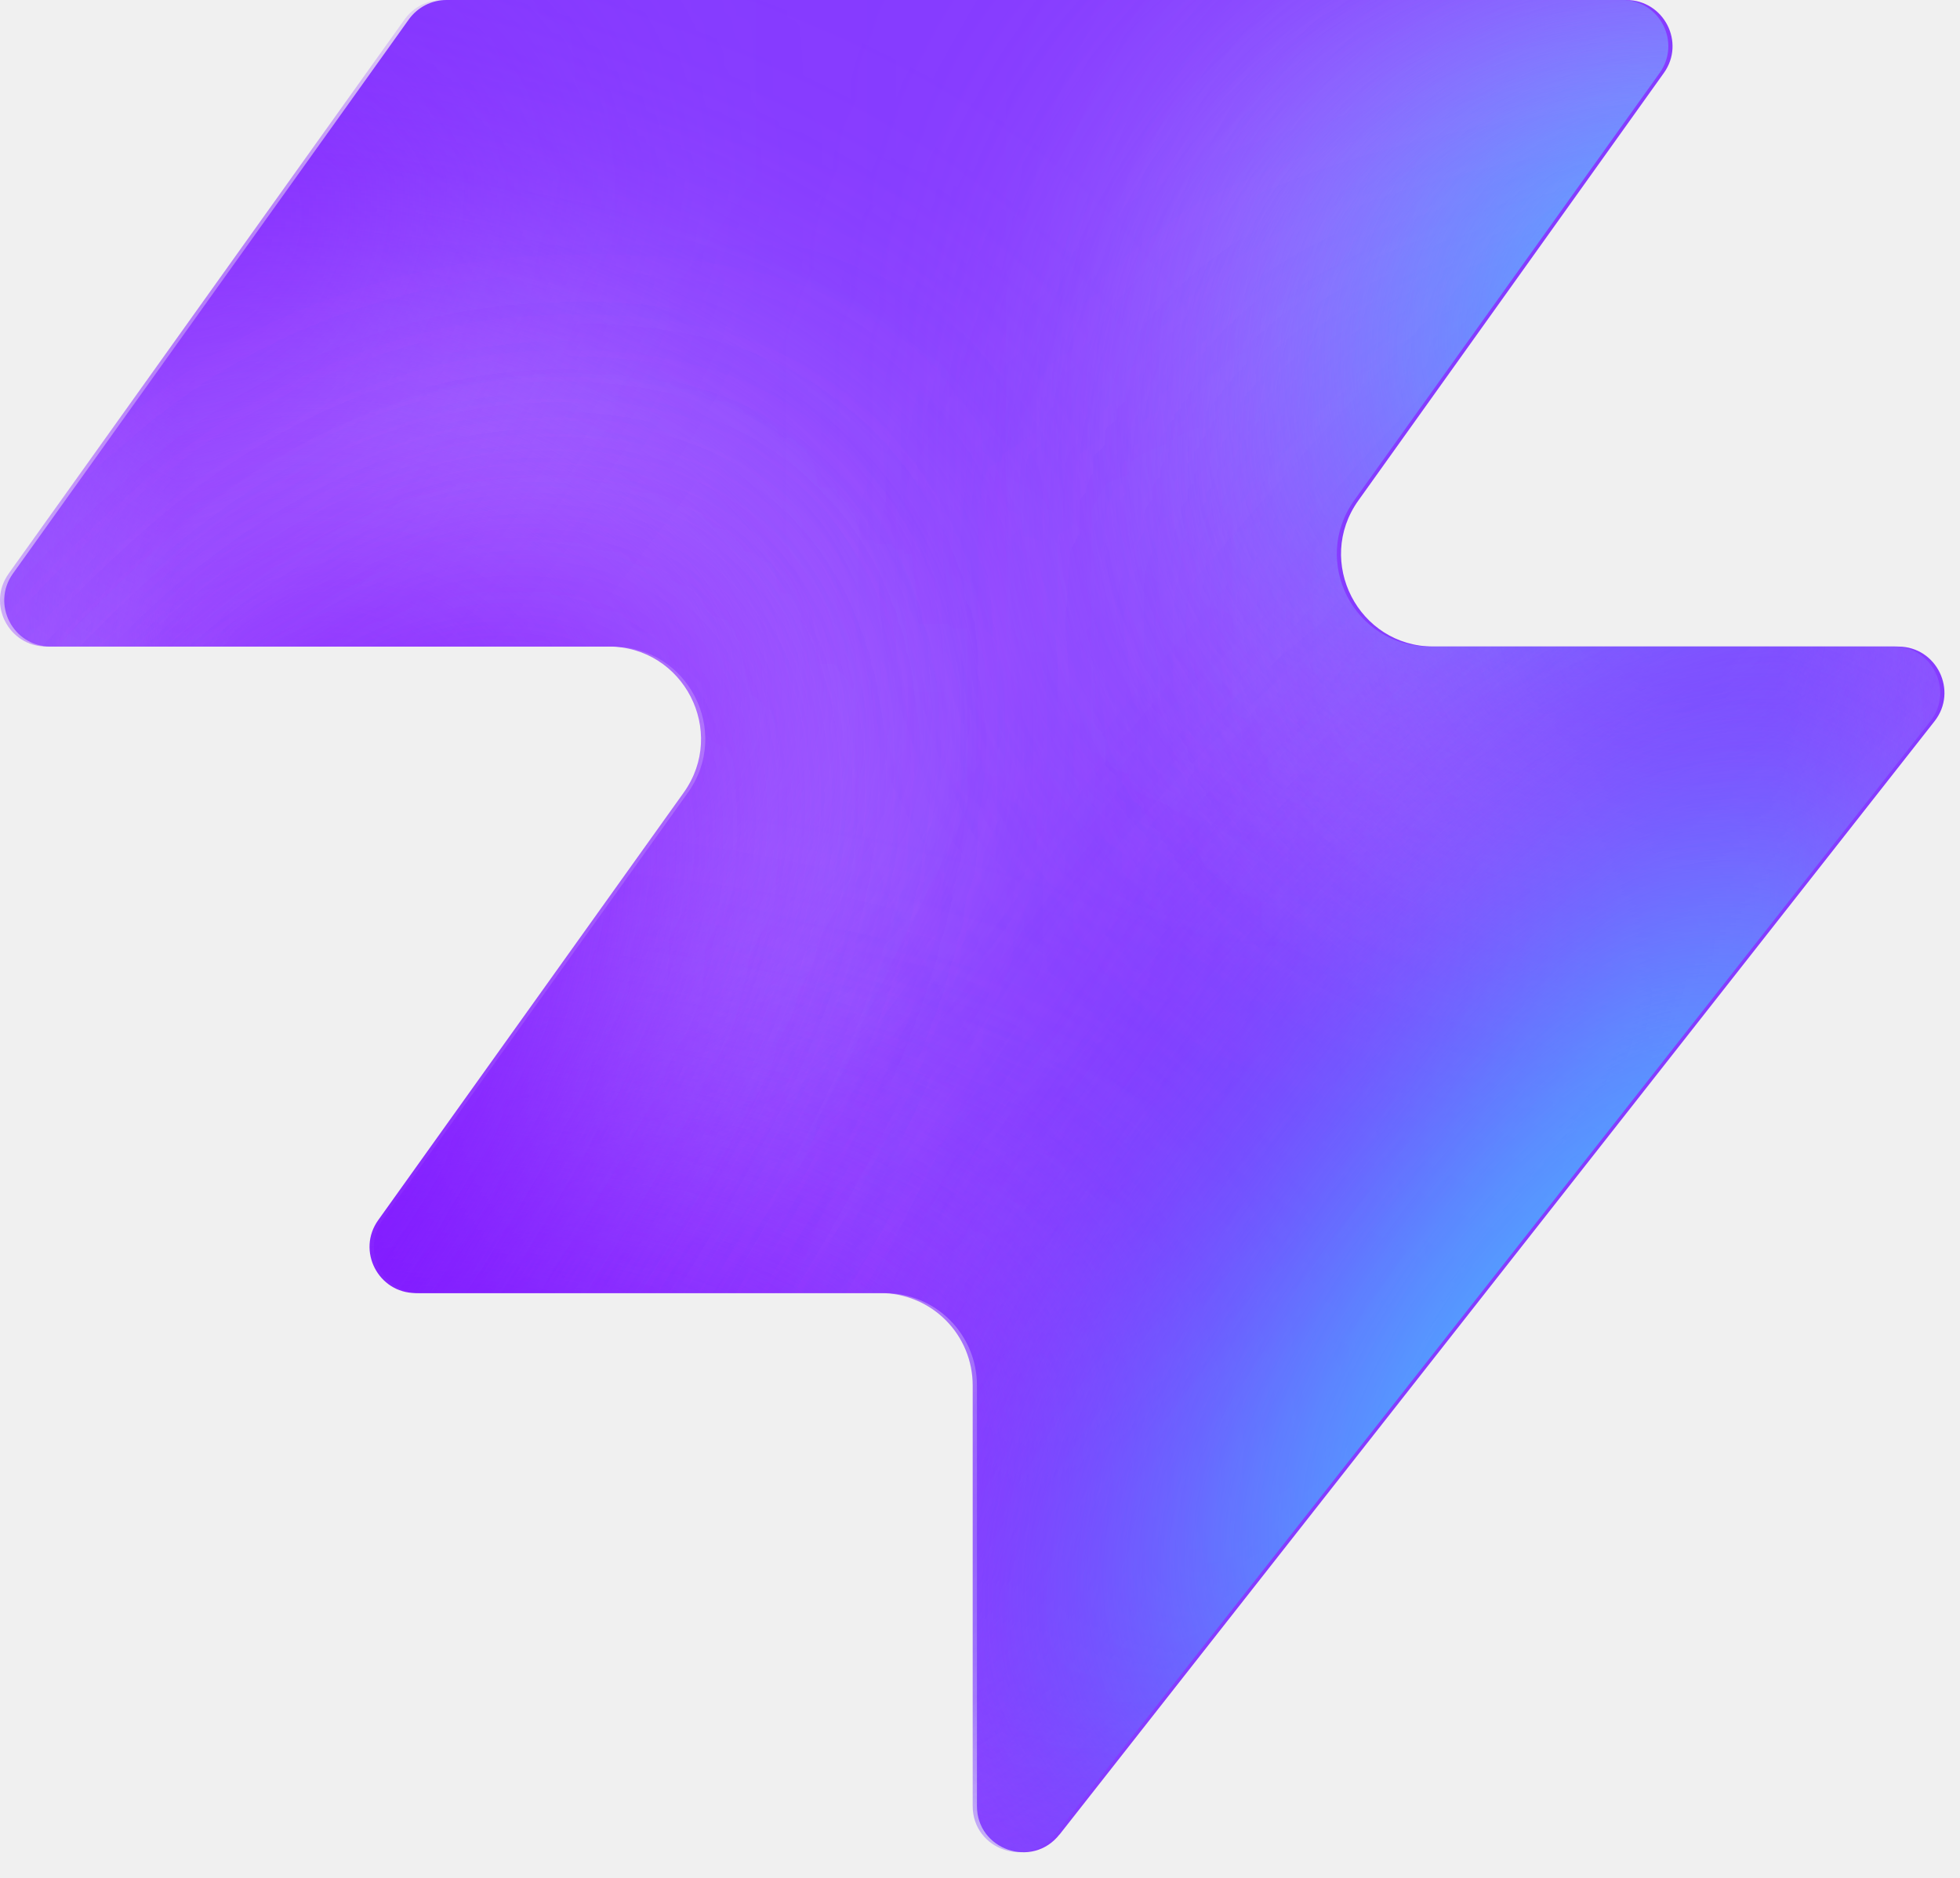
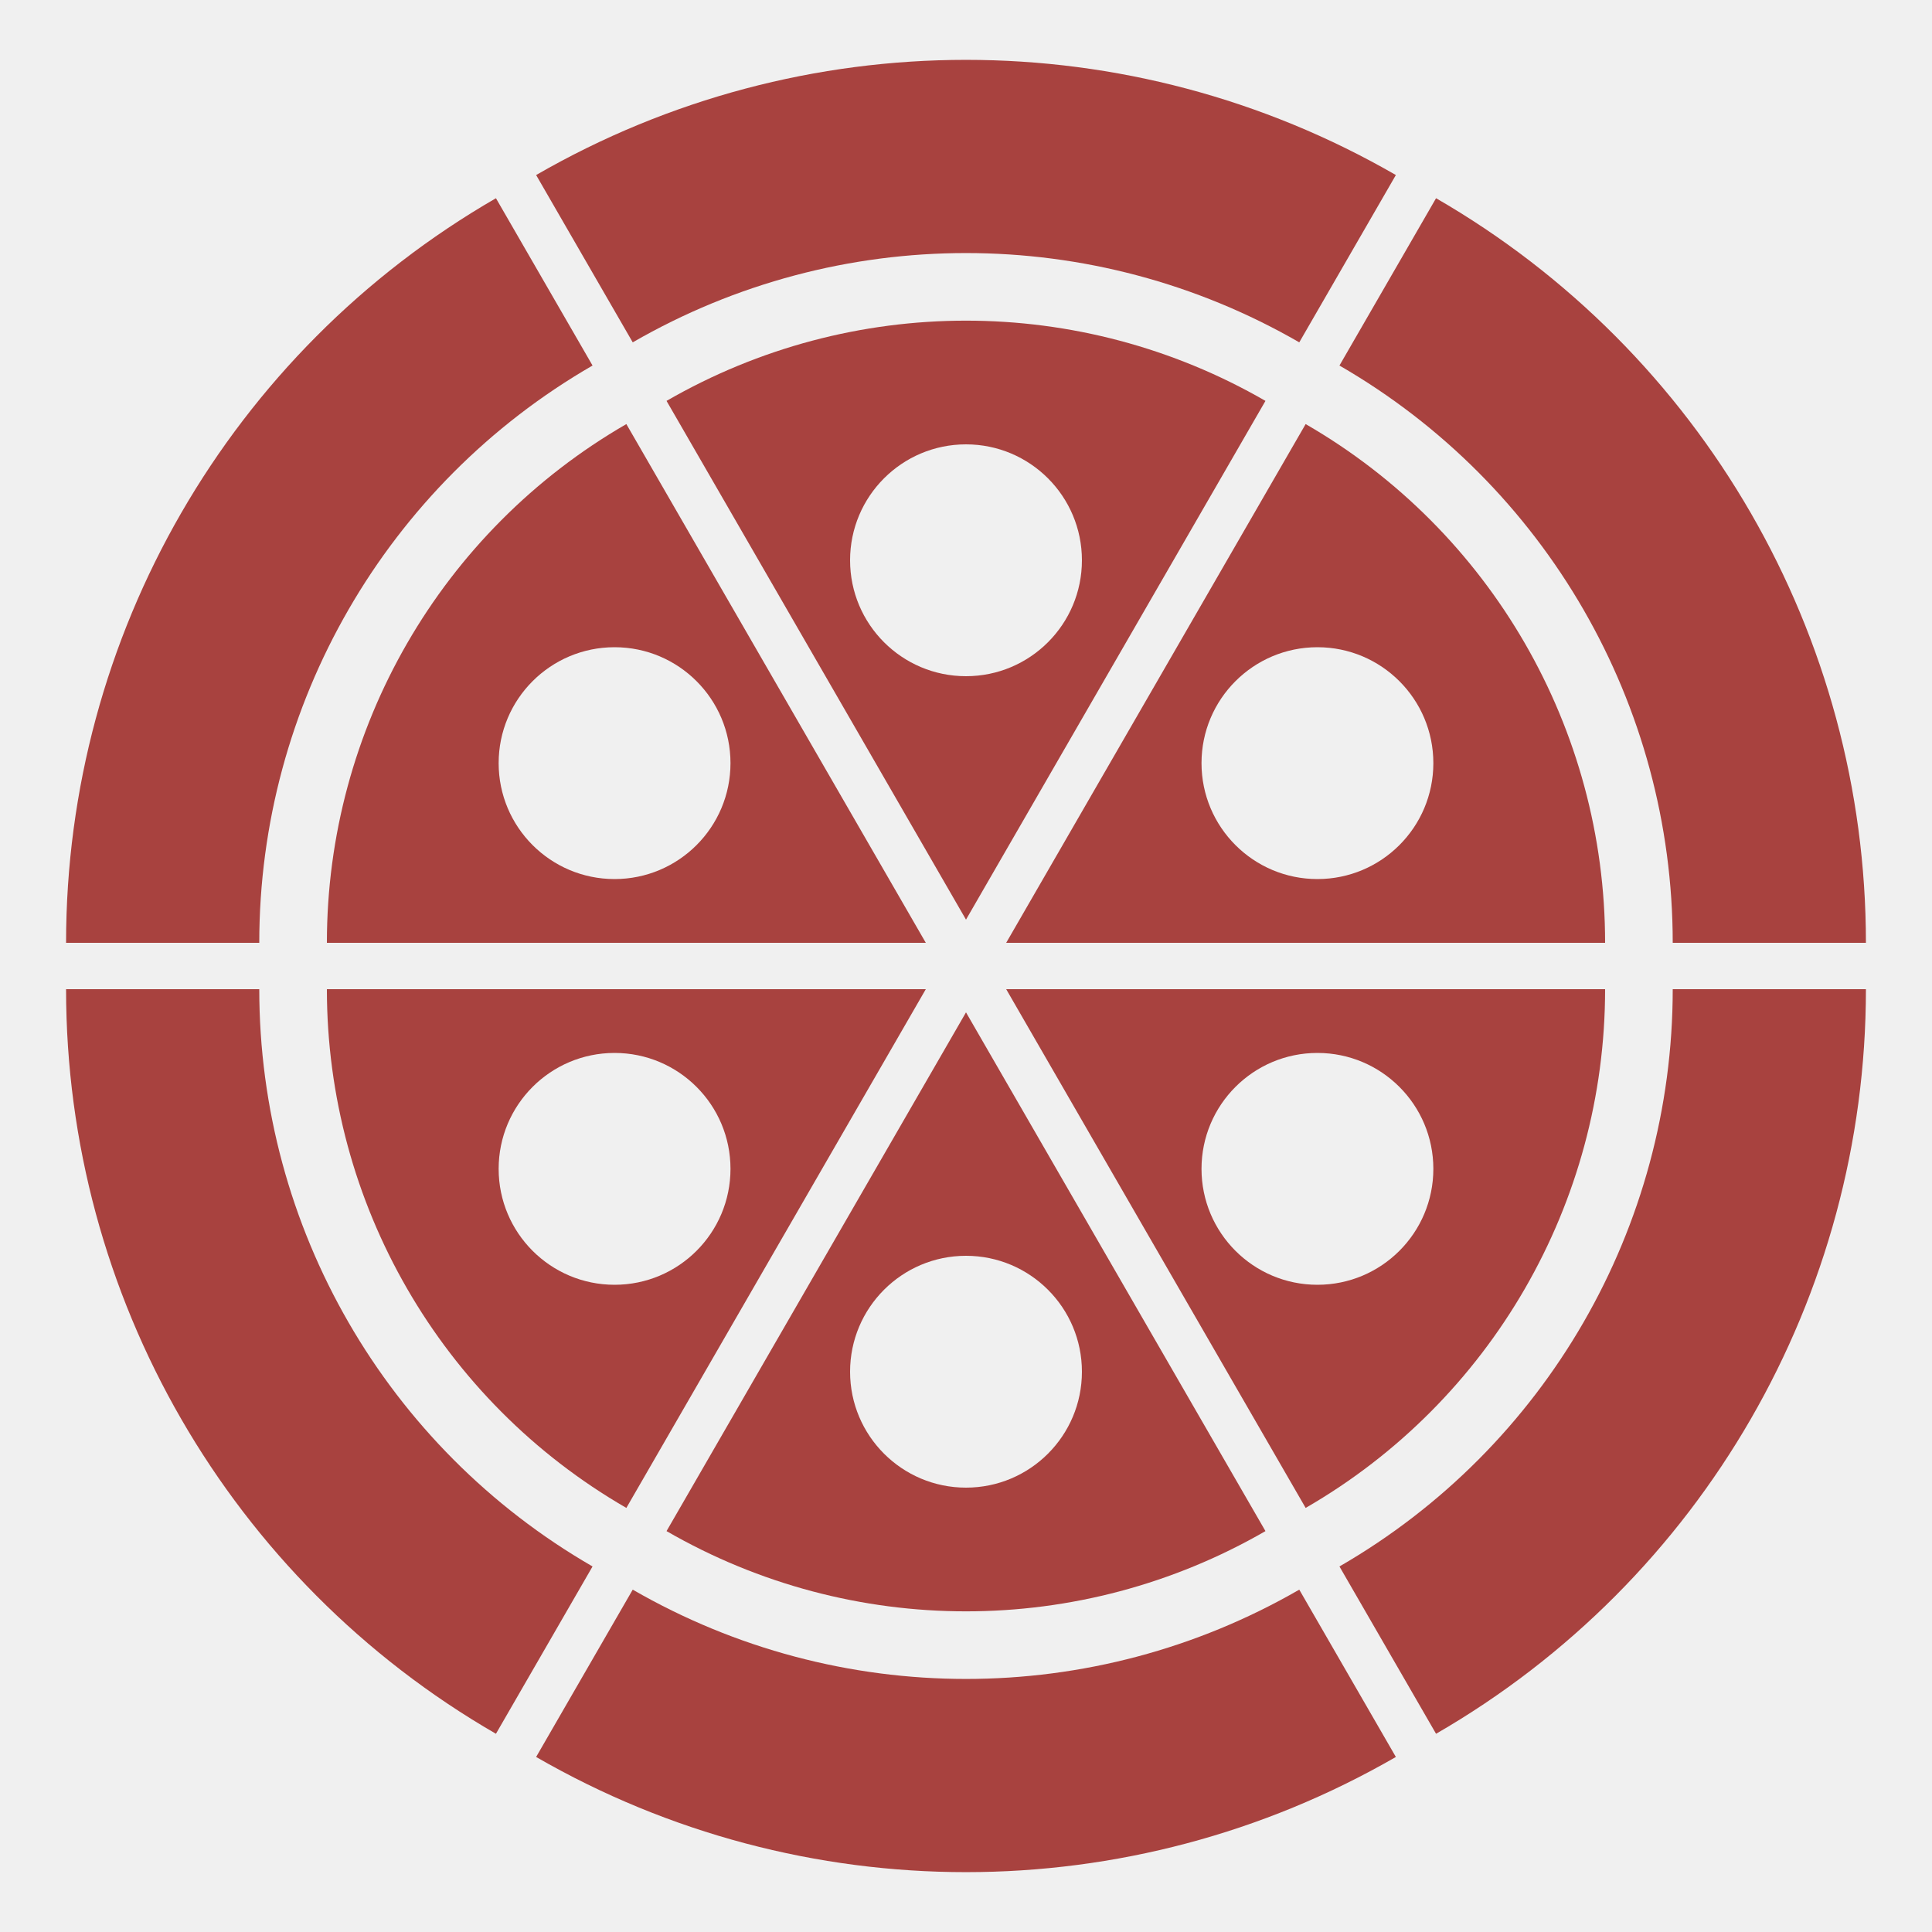
- <svg xmlns="http://www.w3.org/2000/svg" width="48" height="46" fill="none" viewBox="0 0 48 46">
-   <path fill="#863bff" d="M25.946 44.938c-.664.845-2.021.375-2.021-.698V33.937a2.26 2.26 0 0 0-2.262-2.262H10.287c-.92 0-1.456-1.04-.92-1.788l7.48-10.471c1.07-1.497 0-3.578-1.842-3.578H1.237c-.92 0-1.456-1.04-.92-1.788L10.013.474c.214-.297.556-.474.92-.474h28.894c.92 0 1.456 1.04.92 1.788l-7.48 10.471c-1.07 1.498 0 3.579 1.842 3.579h11.377c.943 0 1.473 1.088.89 1.83L25.947 44.94z" style="fill:#863bff;fill:color(display-p3 .525 .23 1);fill-opacity:1" />
-   <mask id="a" width="48" height="46" x="0" y="0" maskUnits="userSpaceOnUse" style="mask-type:alpha">
-     <path fill="#000" d="M25.842 44.938c-.664.844-2.021.375-2.021-.698V33.937a2.26 2.26 0 0 0-2.262-2.262H10.183c-.92 0-1.456-1.04-.92-1.788l7.48-10.471c1.07-1.498 0-3.579-1.842-3.579H1.133c-.92 0-1.456-1.04-.92-1.787L9.91.473c.214-.297.556-.474.92-.474h28.894c.92 0 1.456 1.04.92 1.788l-7.48 10.471c-1.07 1.498 0 3.578 1.842 3.578h11.377c.943 0 1.473 1.088.89 1.832L25.843 44.94z" style="fill:#000;fill-opacity:1" />
-   </mask>
-   <g mask="url(#a)">
-     <g filter="url(#b)">
-       <ellipse cx="5.508" cy="14.704" fill="#ede6ff" rx="5.508" ry="14.704" style="fill:#ede6ff;fill:color(display-p3 .927 .903 1);fill-opacity:1" transform="matrix(.00324 1 1 -.00324 -4.47 31.516)" />
-     </g>
-     <g filter="url(#c)">
-       <ellipse cx="10.399" cy="29.851" fill="#ede6ff" rx="10.399" ry="29.851" style="fill:#ede6ff;fill:color(display-p3 .927 .903 1);fill-opacity:1" transform="matrix(.00324 1 1 -.00324 -39.328 7.883)" />
-     </g>
-     <g filter="url(#d)">
-       <ellipse cx="5.508" cy="30.487" fill="#7e14ff" rx="5.508" ry="30.487" style="fill:#7e14ff;fill:color(display-p3 .492 .077 1);fill-opacity:1" transform="rotate(89.814 -25.913 -14.639)scale(1 -1)" />
-     </g>
-     <g filter="url(#e)">
-       <ellipse cx="5.508" cy="30.599" fill="#7e14ff" rx="5.508" ry="30.599" style="fill:#7e14ff;fill:color(display-p3 .492 .077 1);fill-opacity:1" transform="rotate(89.814 -32.644 -3.334)scale(1 -1)" />
-     </g>
-     <g filter="url(#f)">
-       <ellipse cx="5.508" cy="30.599" fill="#7e14ff" rx="5.508" ry="30.599" style="fill:#7e14ff;fill:color(display-p3 .492 .077 1);fill-opacity:1" transform="matrix(.00324 1 1 -.00324 -34.34 30.47)" />
-     </g>
-     <g filter="url(#g)">
-       <ellipse cx="14.072" cy="22.078" fill="#ede6ff" rx="14.072" ry="22.078" style="fill:#ede6ff;fill:color(display-p3 .927 .903 1);fill-opacity:1" transform="rotate(93.35 24.506 48.493)scale(-1 1)" />
-     </g>
-     <g filter="url(#h)">
-       <ellipse cx="3.47" cy="21.501" fill="#7e14ff" rx="3.47" ry="21.501" style="fill:#7e14ff;fill:color(display-p3 .492 .077 1);fill-opacity:1" transform="rotate(89.009 28.708 47.59)scale(-1 1)" />
-     </g>
-     <g filter="url(#i)">
-       <ellipse cx="3.47" cy="21.501" fill="#7e14ff" rx="3.47" ry="21.501" style="fill:#7e14ff;fill:color(display-p3 .492 .077 1);fill-opacity:1" transform="rotate(89.009 28.708 47.59)scale(-1 1)" />
-     </g>
-     <g filter="url(#j)">
-       <ellipse cx=".387" cy="8.972" fill="#7e14ff" rx="4.407" ry="29.108" style="fill:#7e14ff;fill:color(display-p3 .492 .077 1);fill-opacity:1" transform="rotate(39.51 .387 8.972)" />
-     </g>
-     <g filter="url(#k)">
-       <ellipse cx="47.523" cy="-6.092" fill="#7e14ff" rx="4.407" ry="29.108" style="fill:#7e14ff;fill:color(display-p3 .492 .077 1);fill-opacity:1" transform="rotate(37.892 47.523 -6.092)" />
-     </g>
-     <g filter="url(#l)">
-       <ellipse cx="41.412" cy="6.333" fill="#47bfff" rx="5.971" ry="9.665" style="fill:#47bfff;fill:color(display-p3 .28 .748 1);fill-opacity:1" transform="rotate(37.892 41.412 6.333)" />
-     </g>
-     <g filter="url(#m)">
-       <ellipse cx="-1.879" cy="38.332" fill="#7e14ff" rx="4.407" ry="29.108" style="fill:#7e14ff;fill:color(display-p3 .492 .077 1);fill-opacity:1" transform="rotate(37.892 -1.88 38.332)" />
-     </g>
-     <g filter="url(#n)">
-       <ellipse cx="-1.879" cy="38.332" fill="#7e14ff" rx="4.407" ry="29.108" style="fill:#7e14ff;fill:color(display-p3 .492 .077 1);fill-opacity:1" transform="rotate(37.892 -1.88 38.332)" />
-     </g>
-     <g filter="url(#o)">
-       <ellipse cx="35.651" cy="29.907" fill="#7e14ff" rx="4.407" ry="29.108" style="fill:#7e14ff;fill:color(display-p3 .492 .077 1);fill-opacity:1" transform="rotate(37.892 35.651 29.907)" />
-     </g>
-     <g filter="url(#p)">
-       <ellipse cx="38.418" cy="32.4" fill="#47bfff" rx="5.971" ry="15.297" style="fill:#47bfff;fill:color(display-p3 .28 .748 1);fill-opacity:1" transform="rotate(37.892 38.418 32.4)" />
-     </g>
+ <svg xmlns="http://www.w3.org/2000/svg" viewBox="0 0 100 100">
+   <style>.p{fill:#a8423f}.c{stroke:#a8423f}@media (prefers-color-scheme:dark){.p{fill:#e3c27a}.c{stroke:#e3c27a}}</style>
+   <defs>
+     <mask id="m0" maskUnits="userSpaceOnUse" x="0" y="0" width="100" height="100">
+       <rect width="100" height="100" fill="#fff" />
+       <g fill="#000">
+         <circle cx="50.0" cy="29.0" r="6.0" />
+       </g>
+     </mask>
+     <mask id="m1" maskUnits="userSpaceOnUse" x="0" y="0" width="100" height="100">
+       <rect width="100" height="100" fill="#fff" />
+       <g fill="#000">
+         <circle cx="68.19" cy="39.5" r="6.0" />
+       </g>
+     </mask>
+     <mask id="m2" maskUnits="userSpaceOnUse" x="0" y="0" width="100" height="100">
+       <rect width="100" height="100" fill="#fff" />
+       <g fill="#000">
+         <circle cx="68.19" cy="60.5" r="6.0" />
+       </g>
+     </mask>
+     <mask id="m3" maskUnits="userSpaceOnUse" x="0" y="0" width="100" height="100">
+       <rect width="100" height="100" fill="#fff" />
+       <g fill="#000">
+         <circle cx="50.0" cy="71.0" r="6.0" />
+       </g>
+     </mask>
+     <mask id="m4" maskUnits="userSpaceOnUse" x="0" y="0" width="100" height="100">
+       <rect width="100" height="100" fill="#fff" />
+       <g fill="#000">
+         <circle cx="31.81" cy="60.5" r="6.0" />
+       </g>
+     </mask>
+     <mask id="m5" maskUnits="userSpaceOnUse" x="0" y="0" width="100" height="100">
+       <rect width="100" height="100" fill="#fff" />
+       <g fill="#000">
+         <circle cx="31.81" cy="39.5" r="6.0" />
+       </g>
+     </mask>
+   </defs>
+   <g mask="url(#m0)">
+     <path class="p" d="M50.00 47.60 L34.50 20.75 A31 31 0 0 1 65.50 20.75 Z" />
+     <path class="c" d="M30.25 13.39 A39.5 39.5 0 0 1 69.75 13.39" fill="none" stroke-width="10" />
  </g>
-   <defs>
-     <filter id="b" width="60.045" height="41.654" x="-19.77" y="16.149" color-interpolation-filters="sRGB" filterUnits="userSpaceOnUse">
-       <feFlood flood-opacity="0" result="BackgroundImageFix" />
-       <feBlend in="SourceGraphic" in2="BackgroundImageFix" result="shape" />
-       <feGaussianBlur result="effect1_foregroundBlur_2002_17158" stdDeviation="7.659" />
-     </filter>
-     <filter id="c" width="90.34" height="51.437" x="-54.613" y="-7.533" color-interpolation-filters="sRGB" filterUnits="userSpaceOnUse">
-       <feFlood flood-opacity="0" result="BackgroundImageFix" />
-       <feBlend in="SourceGraphic" in2="BackgroundImageFix" result="shape" />
-       <feGaussianBlur result="effect1_foregroundBlur_2002_17158" stdDeviation="7.659" />
-     </filter>
-     <filter id="d" width="79.355" height="29.4" x="-49.64" y="2.03" color-interpolation-filters="sRGB" filterUnits="userSpaceOnUse">
-       <feFlood flood-opacity="0" result="BackgroundImageFix" />
-       <feBlend in="SourceGraphic" in2="BackgroundImageFix" result="shape" />
-       <feGaussianBlur result="effect1_foregroundBlur_2002_17158" stdDeviation="4.596" />
-     </filter>
-     <filter id="e" width="79.579" height="29.4" x="-45.045" y="20.029" color-interpolation-filters="sRGB" filterUnits="userSpaceOnUse">
-       <feFlood flood-opacity="0" result="BackgroundImageFix" />
-       <feBlend in="SourceGraphic" in2="BackgroundImageFix" result="shape" />
-       <feGaussianBlur result="effect1_foregroundBlur_2002_17158" stdDeviation="4.596" />
-     </filter>
-     <filter id="f" width="79.579" height="29.4" x="-43.513" y="21.178" color-interpolation-filters="sRGB" filterUnits="userSpaceOnUse">
-       <feFlood flood-opacity="0" result="BackgroundImageFix" />
-       <feBlend in="SourceGraphic" in2="BackgroundImageFix" result="shape" />
-       <feGaussianBlur result="effect1_foregroundBlur_2002_17158" stdDeviation="4.596" />
-     </filter>
-     <filter id="g" width="74.749" height="58.852" x="15.756" y="-17.901" color-interpolation-filters="sRGB" filterUnits="userSpaceOnUse">
-       <feFlood flood-opacity="0" result="BackgroundImageFix" />
-       <feBlend in="SourceGraphic" in2="BackgroundImageFix" result="shape" />
-       <feGaussianBlur result="effect1_foregroundBlur_2002_17158" stdDeviation="7.659" />
-     </filter>
-     <filter id="h" width="61.377" height="25.362" x="23.548" y="2.284" color-interpolation-filters="sRGB" filterUnits="userSpaceOnUse">
-       <feFlood flood-opacity="0" result="BackgroundImageFix" />
-       <feBlend in="SourceGraphic" in2="BackgroundImageFix" result="shape" />
-       <feGaussianBlur result="effect1_foregroundBlur_2002_17158" stdDeviation="4.596" />
-     </filter>
-     <filter id="i" width="61.377" height="25.362" x="23.548" y="2.284" color-interpolation-filters="sRGB" filterUnits="userSpaceOnUse">
-       <feFlood flood-opacity="0" result="BackgroundImageFix" />
-       <feBlend in="SourceGraphic" in2="BackgroundImageFix" result="shape" />
-       <feGaussianBlur result="effect1_foregroundBlur_2002_17158" stdDeviation="4.596" />
-     </filter>
-     <filter id="j" width="56.045" height="63.649" x="-27.636" y="-22.853" color-interpolation-filters="sRGB" filterUnits="userSpaceOnUse">
-       <feFlood flood-opacity="0" result="BackgroundImageFix" />
-       <feBlend in="SourceGraphic" in2="BackgroundImageFix" result="shape" />
-       <feGaussianBlur result="effect1_foregroundBlur_2002_17158" stdDeviation="4.596" />
-     </filter>
-     <filter id="k" width="54.814" height="64.646" x="20.116" y="-38.415" color-interpolation-filters="sRGB" filterUnits="userSpaceOnUse">
-       <feFlood flood-opacity="0" result="BackgroundImageFix" />
-       <feBlend in="SourceGraphic" in2="BackgroundImageFix" result="shape" />
-       <feGaussianBlur result="effect1_foregroundBlur_2002_17158" stdDeviation="4.596" />
-     </filter>
-     <filter id="l" width="33.541" height="35.313" x="24.641" y="-11.323" color-interpolation-filters="sRGB" filterUnits="userSpaceOnUse">
-       <feFlood flood-opacity="0" result="BackgroundImageFix" />
-       <feBlend in="SourceGraphic" in2="BackgroundImageFix" result="shape" />
-       <feGaussianBlur result="effect1_foregroundBlur_2002_17158" stdDeviation="4.596" />
-     </filter>
-     <filter id="m" width="54.814" height="64.646" x="-29.286" y="6.009" color-interpolation-filters="sRGB" filterUnits="userSpaceOnUse">
-       <feFlood flood-opacity="0" result="BackgroundImageFix" />
-       <feBlend in="SourceGraphic" in2="BackgroundImageFix" result="shape" />
-       <feGaussianBlur result="effect1_foregroundBlur_2002_17158" stdDeviation="4.596" />
-     </filter>
-     <filter id="n" width="54.814" height="64.646" x="-29.286" y="6.009" color-interpolation-filters="sRGB" filterUnits="userSpaceOnUse">
-       <feFlood flood-opacity="0" result="BackgroundImageFix" />
-       <feBlend in="SourceGraphic" in2="BackgroundImageFix" result="shape" />
-       <feGaussianBlur result="effect1_foregroundBlur_2002_17158" stdDeviation="4.596" />
-     </filter>
-     <filter id="o" width="54.814" height="64.646" x="8.244" y="-2.416" color-interpolation-filters="sRGB" filterUnits="userSpaceOnUse">
-       <feFlood flood-opacity="0" result="BackgroundImageFix" />
-       <feBlend in="SourceGraphic" in2="BackgroundImageFix" result="shape" />
-       <feGaussianBlur result="effect1_foregroundBlur_2002_17158" stdDeviation="4.596" />
-     </filter>
-     <filter id="p" width="39.409" height="43.623" x="18.713" y="10.588" color-interpolation-filters="sRGB" filterUnits="userSpaceOnUse">
-       <feFlood flood-opacity="0" result="BackgroundImageFix" />
-       <feBlend in="SourceGraphic" in2="BackgroundImageFix" result="shape" />
-       <feGaussianBlur result="effect1_foregroundBlur_2002_17158" stdDeviation="4.596" />
-     </filter>
-   </defs>
+   <g mask="url(#m1)">
+     <path class="p" d="M52.08 48.80 L67.58 21.95 A31 31 0 0 1 83.08 48.80 Z" />
+     <path class="c" d="M71.83 14.59 A39.5 39.5 0 0 1 91.58 48.80" fill="none" stroke-width="10" />
+   </g>
+   <g mask="url(#m2)">
+     <path class="p" d="M52.08 51.20 L83.08 51.20 A31 31 0 0 1 67.58 78.05 Z" />
+     <path class="c" d="M91.58 51.20 A39.5 39.5 0 0 1 71.83 85.41" fill="none" stroke-width="10" />
+   </g>
+   <g mask="url(#m3)">
+     <path class="p" d="M50.00 52.40 L65.50 79.25 A31 31 0 0 1 34.50 79.25 Z" />
+     <path class="c" d="M69.75 86.61 A39.5 39.5 0 0 1 30.25 86.61" fill="none" stroke-width="10" />
+   </g>
+   <g mask="url(#m4)">
+     <path class="p" d="M47.92 51.20 L32.42 78.05 A31 31 0 0 1 16.92 51.20 Z" />
+     <path class="c" d="M28.17 85.41 A39.5 39.5 0 0 1 8.42 51.20" fill="none" stroke-width="10" />
+   </g>
+   <g mask="url(#m5)">
+     <path class="p" d="M47.92 48.80 L16.92 48.80 A31 31 0 0 1 32.42 21.95 Z" />
+     <path class="c" d="M8.42 48.80 A39.5 39.5 0 0 1 28.17 14.59" fill="none" stroke-width="10" />
+   </g>
</svg>
